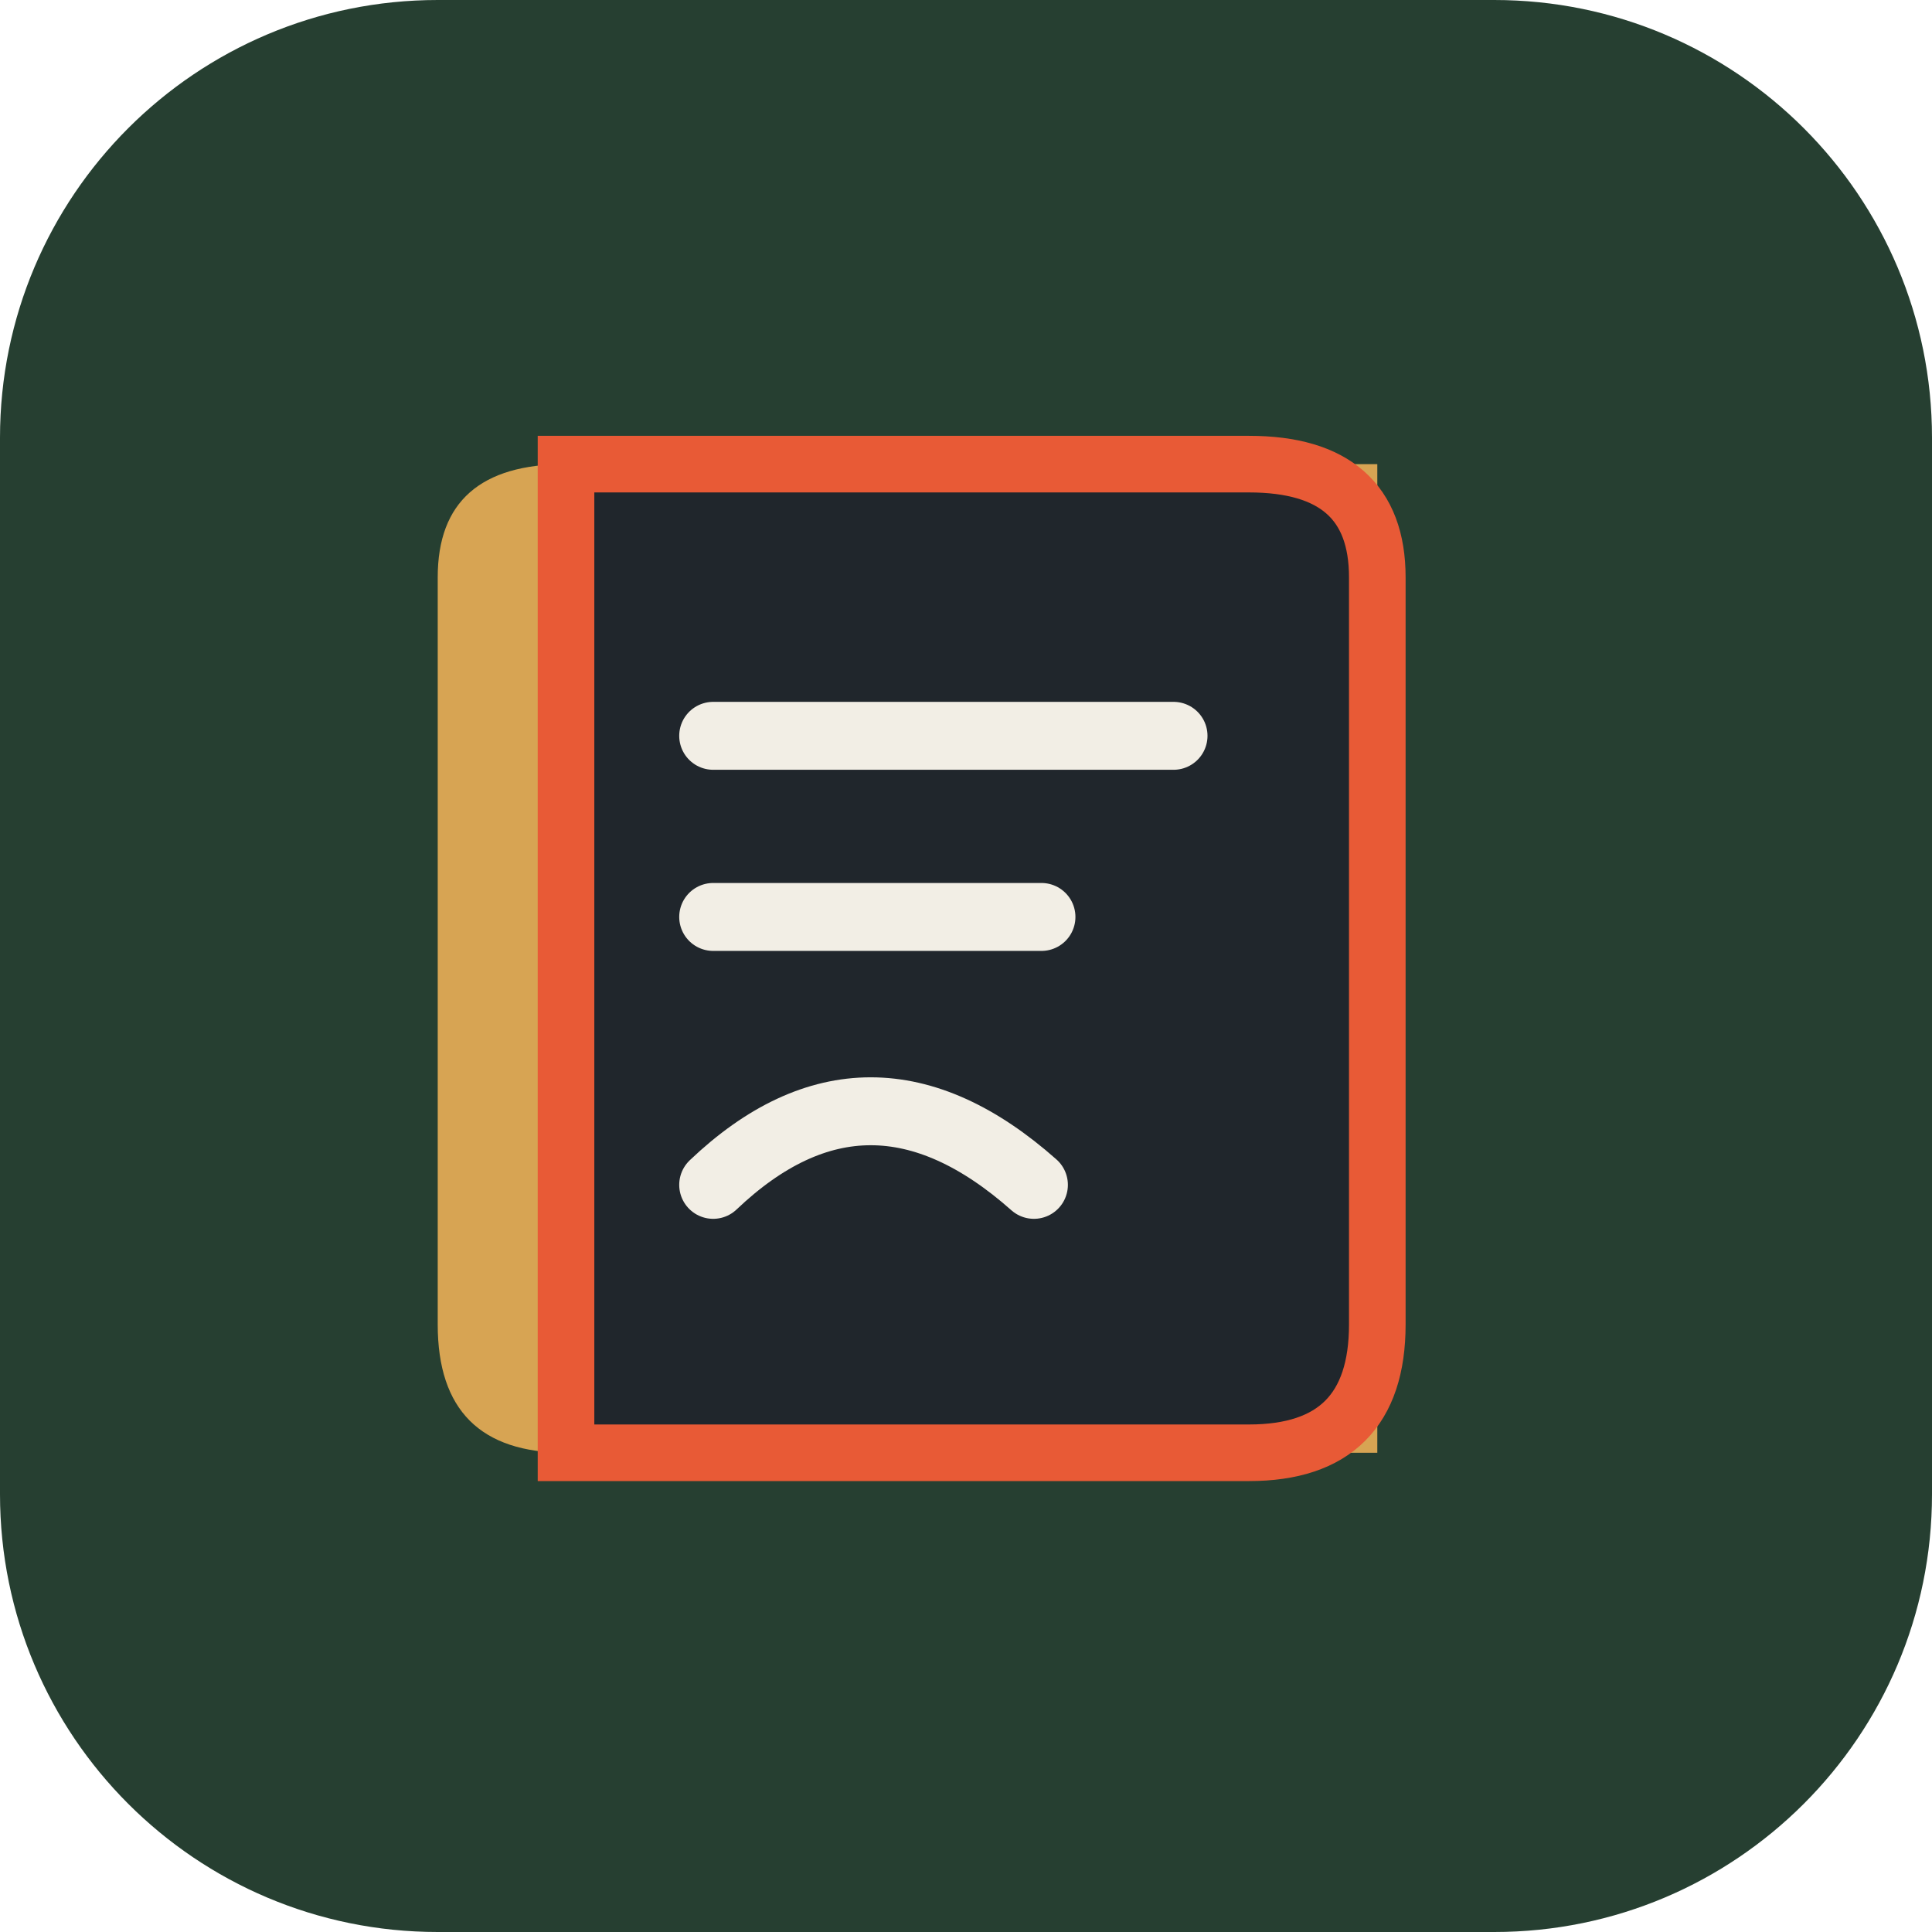
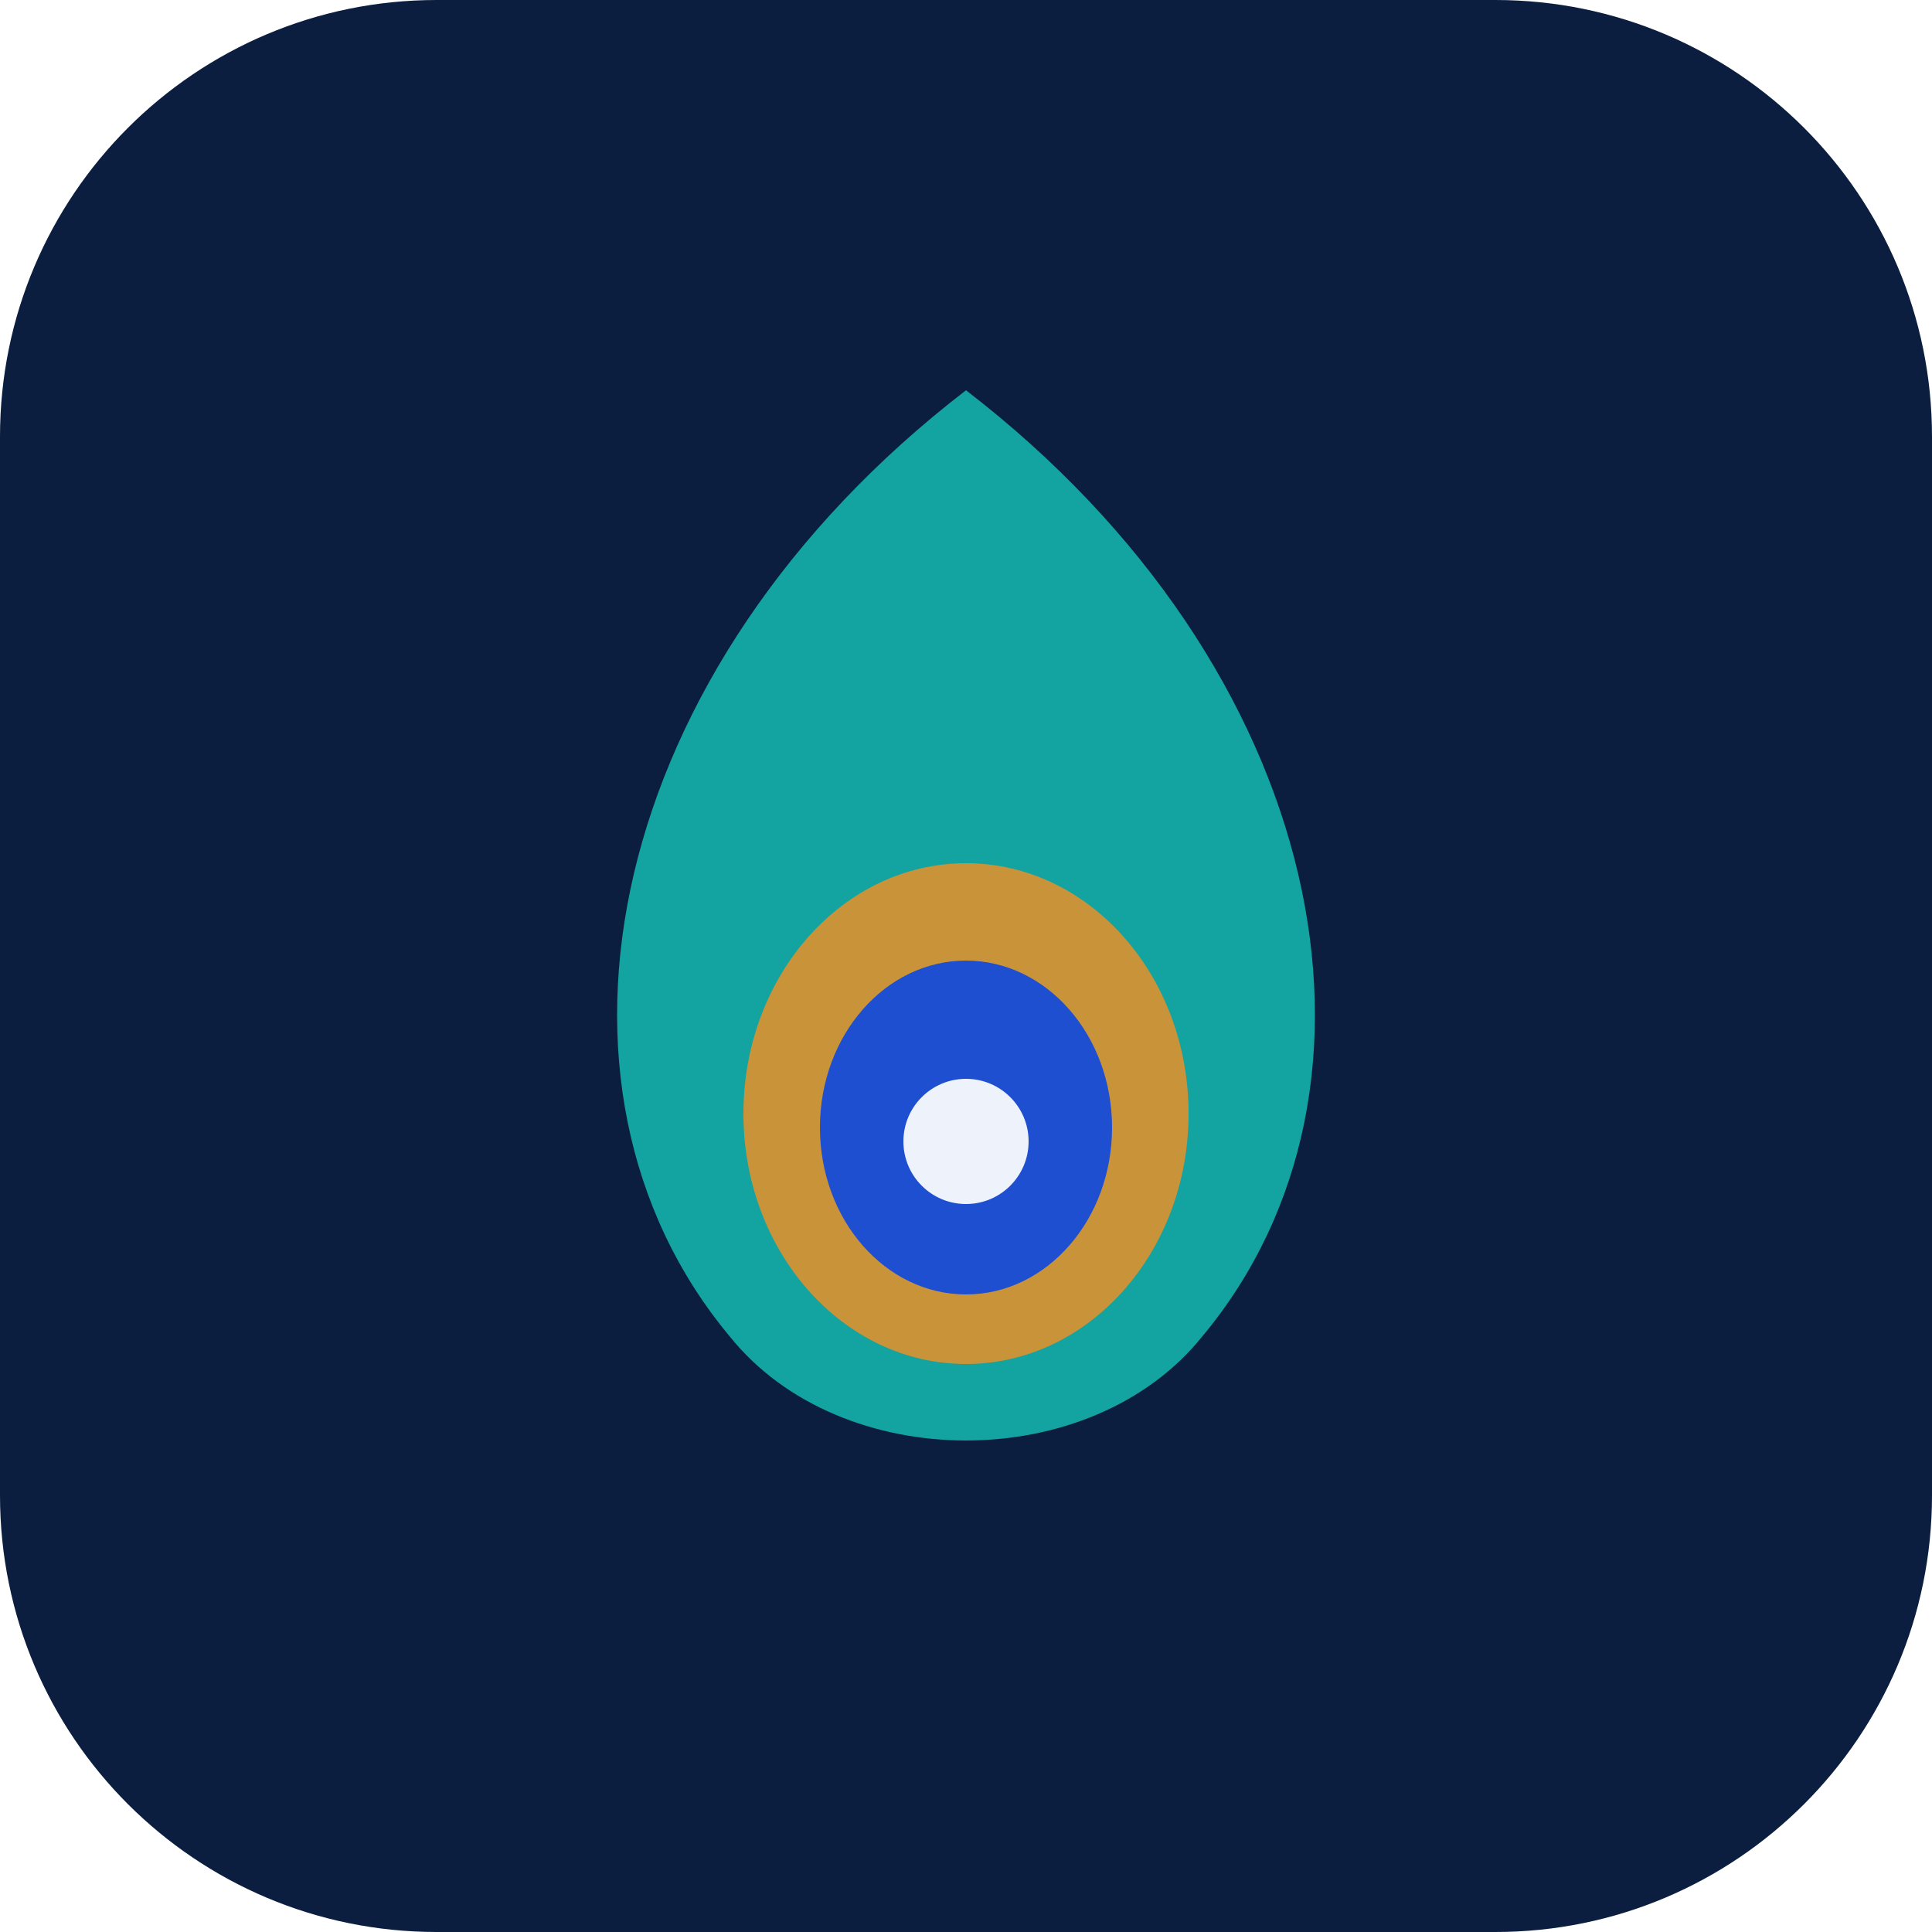
- <svg xmlns="http://www.w3.org/2000/svg" width="512" height="512" viewBox="0 0 512 512">
-   <rect width="512" height="512" rx="116" fill="#263F31" />
-   <path d="M116 153q0-30 34-30h215v262H150q-34 0-34-34z" fill="#D7A453" />
-   <path d="M365 153q0-30-34-30H150v262h181q34 0 34-34z" fill="#20262C" stroke="#E85A36" stroke-width="15" />
-   <path d="M189 195h122M189 243h87M189 314q41-39 85 0" fill="none" stroke="#F2EEE5" stroke-width="18" stroke-linecap="round" />
+ <svg xmlns="http://www.w3.org/2000/svg" width="512" height="512" viewBox="0 0 100 100">
+   <rect width="100" height="100" rx="22.6" fill="#0B1E3F" />
+   <g transform="translate(14 13) scale(.72)">
+     <path d="M50 10C76 30 82 60 67 78C59 88 41 88 33 78C18 60 24 30 50 10Z" fill="#13A3A0" />
+     <ellipse cx="50" cy="62" rx="16" ry="18" fill="#C9933A" />
+     <ellipse cx="50" cy="63" rx="10.5" ry="12" fill="#1F4FD1" />
+     <circle cx="50" cy="64" r="4.5" fill="#EEF3FB" />
+   </g>
</svg>
